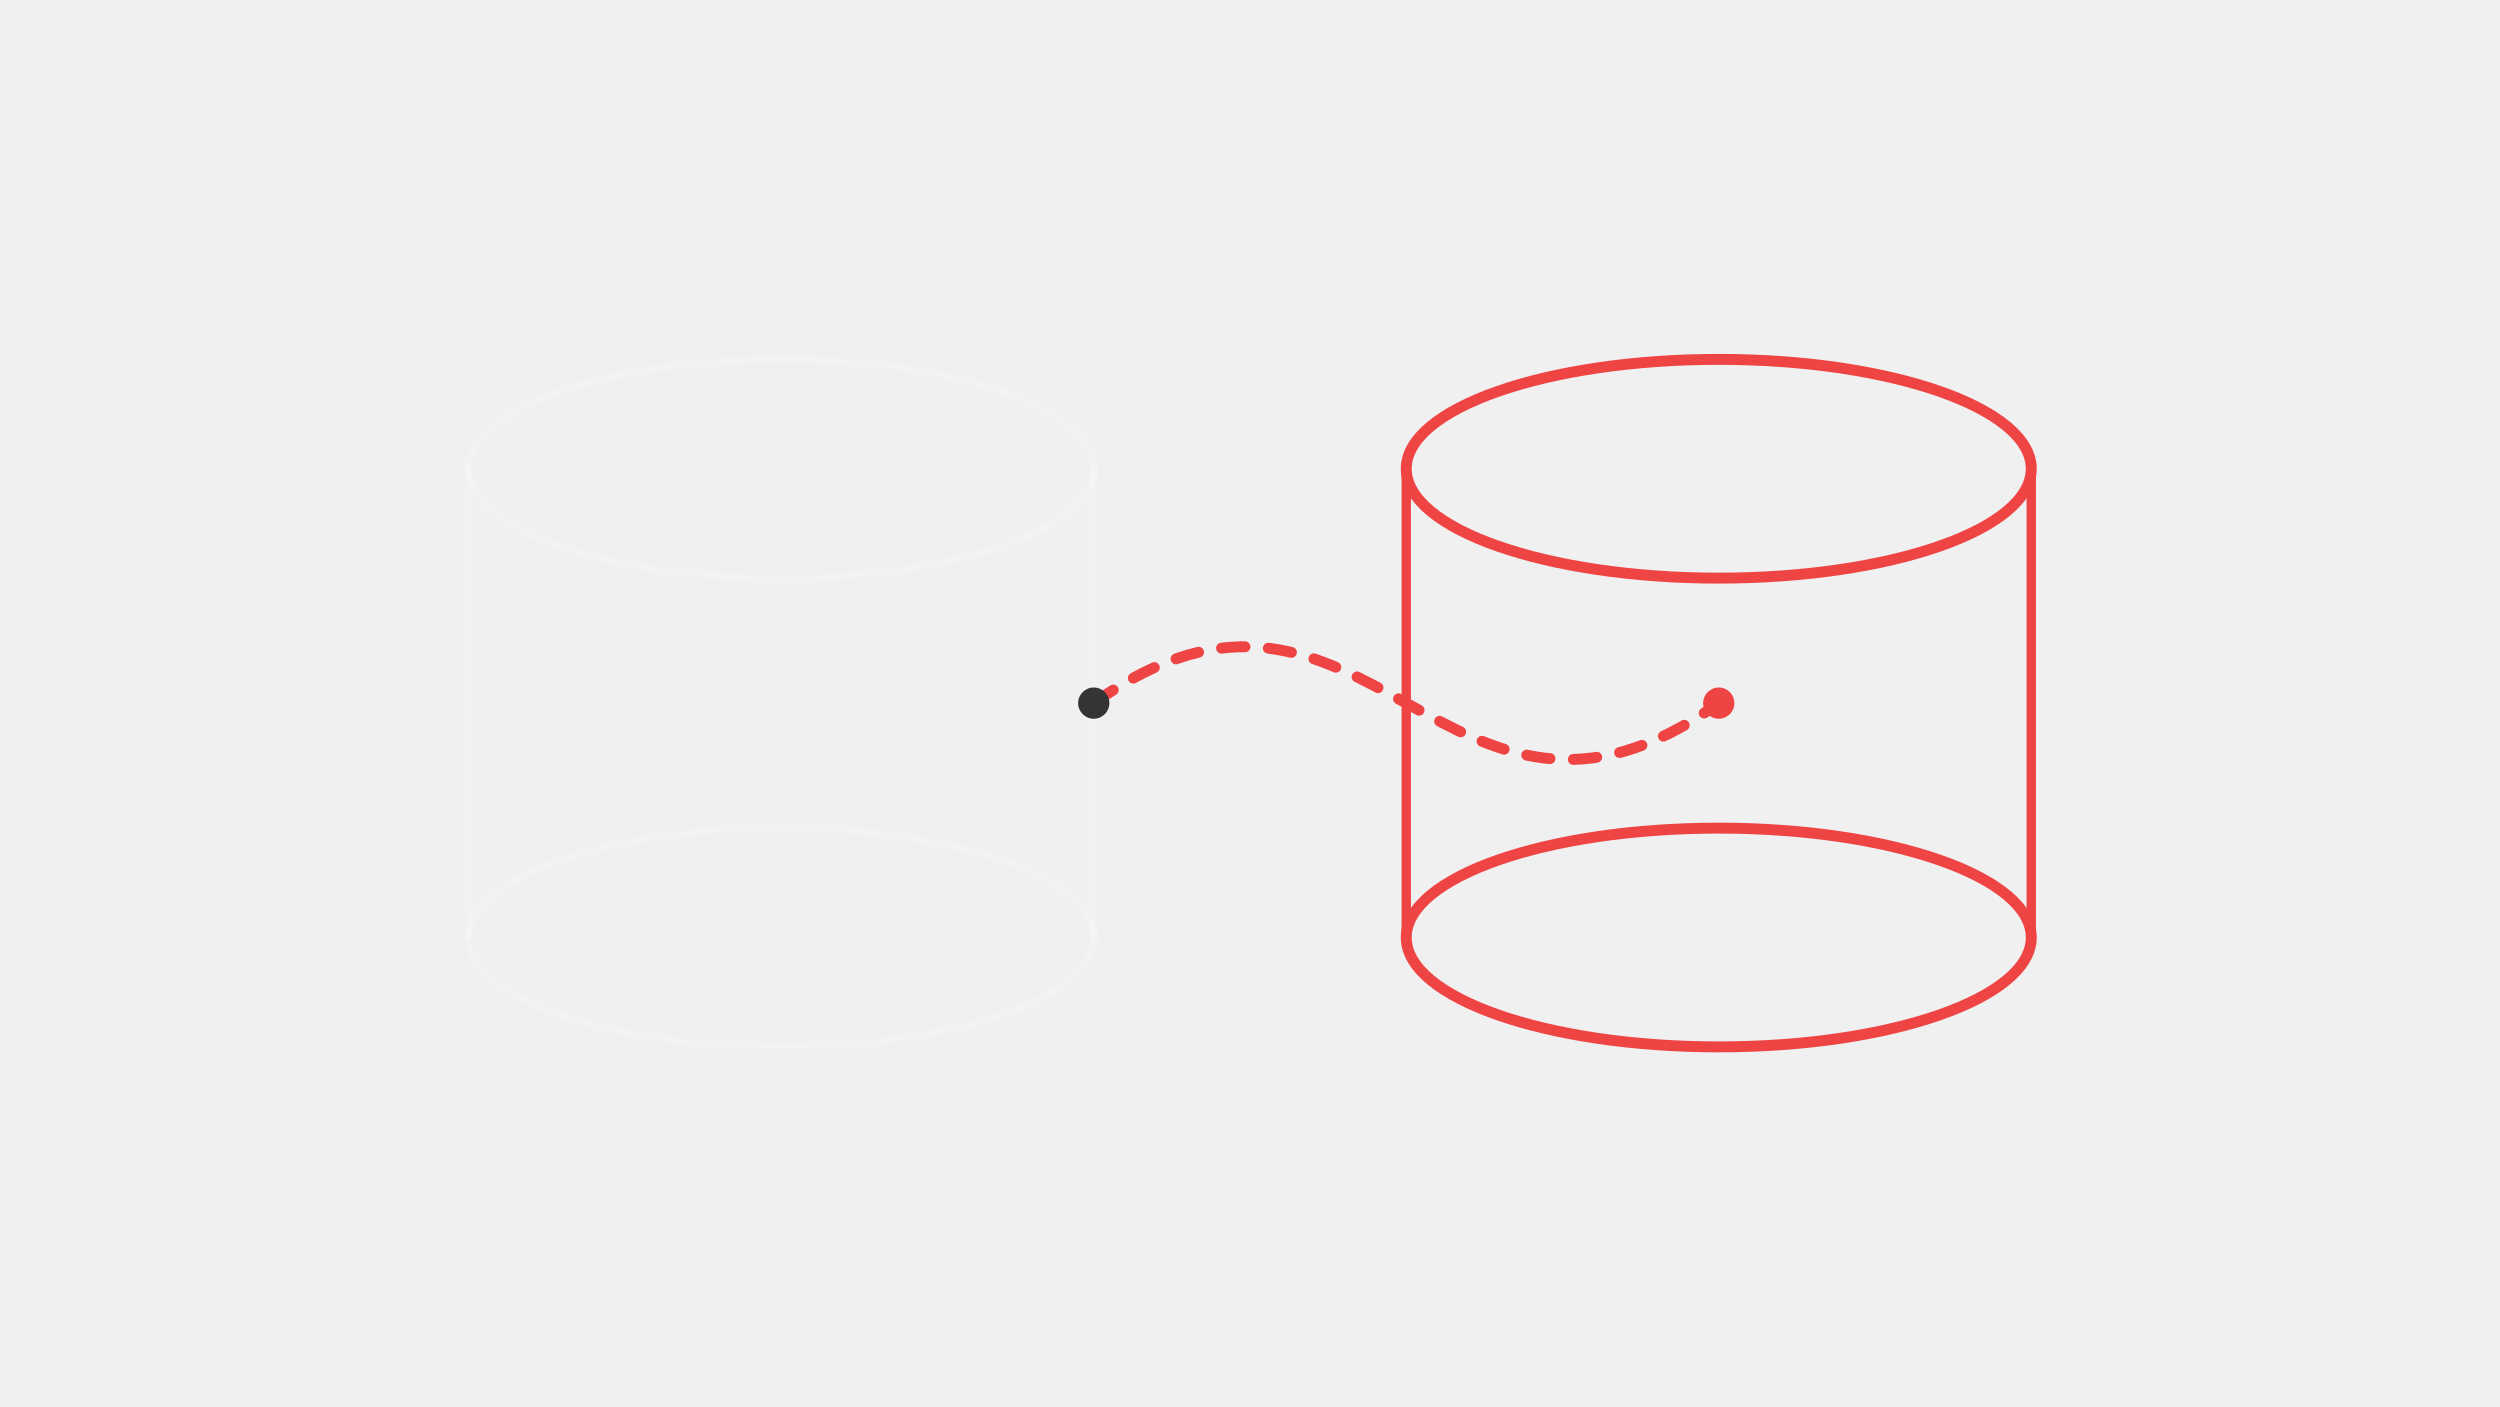
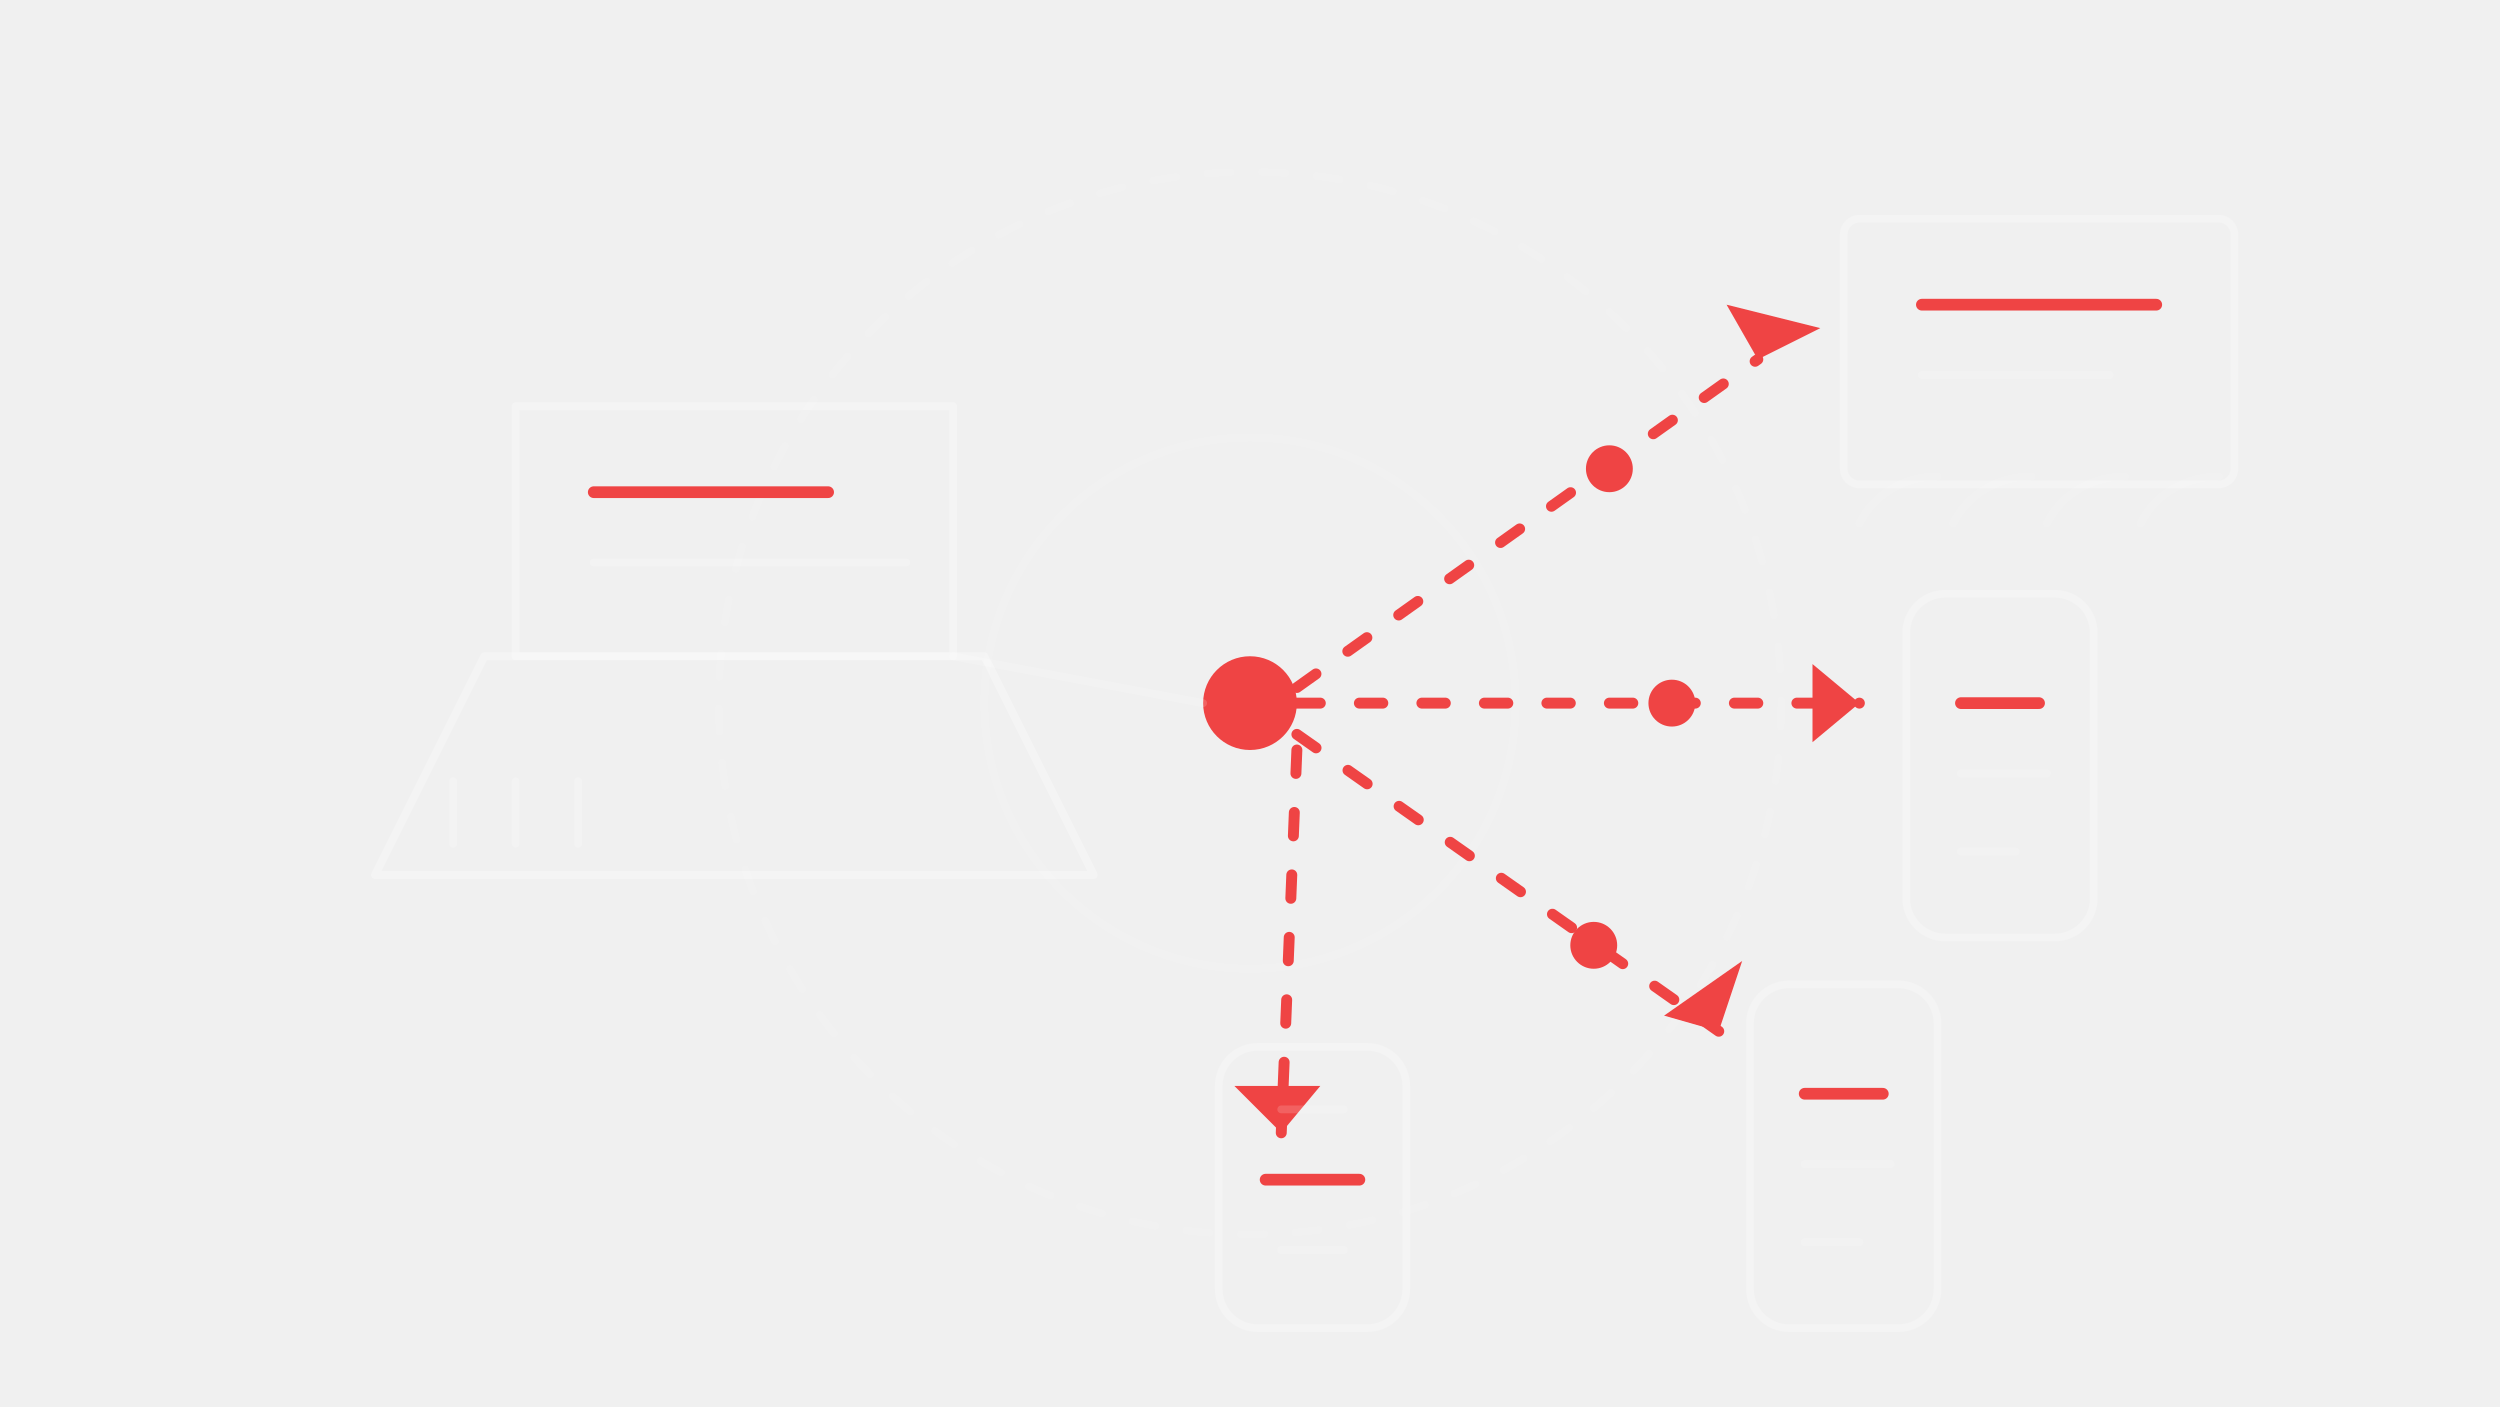
<svg xmlns="http://www.w3.org/2000/svg" width="320" height="180" viewBox="0 0 320 180" fill="none">
-   <path d="M100 74C122.091 74 140 67.732 140 60C140 52.268 122.091 46 100 46C77.909 46 60 52.268 60 60C60 67.732 77.909 74 100 74Z" stroke="white" stroke-opacity="0.12" stroke-linecap="round" stroke-linejoin="round" />
-   <path d="M60 60V120" stroke="white" stroke-opacity="0.12" stroke-linecap="round" stroke-linejoin="round" />
-   <path d="M140 60V120" stroke="white" stroke-opacity="0.12" stroke-linecap="round" stroke-linejoin="round" />
-   <path d="M100 134C122.091 134 140 127.732 140 120C140 112.268 122.091 106 100 106C77.909 106 60 112.268 60 120C60 127.732 77.909 134 100 134Z" stroke="white" stroke-opacity="0.12" stroke-linecap="round" stroke-linejoin="round" />
-   <path d="M220 74C242.091 74 260 67.732 260 60C260 52.268 242.091 46 220 46C197.909 46 180 52.268 180 60C180 67.732 197.909 74 220 74Z" stroke="#EF4444" stroke-width="1.4" stroke-linecap="round" stroke-linejoin="round" />
-   <path d="M180 60V120" stroke="#EF4444" stroke-width="1.2" stroke-linecap="round" stroke-linejoin="round" />
-   <path d="M260 60V120" stroke="#EF4444" stroke-width="1.2" stroke-linecap="round" stroke-linejoin="round" />
-   <path d="M220 134C242.091 134 260 127.732 260 120C260 112.268 242.091 106 220 106C197.909 106 180 112.268 180 120C180 127.732 197.909 134 220 134Z" stroke="#EF4444" stroke-width="1.4" stroke-linecap="round" stroke-linejoin="round" />
-   <path d="M140 90C175 65 185 115 220 90" stroke="#EF4444" stroke-width="1.4" stroke-linecap="round" stroke-linejoin="round" stroke-dasharray="3 3" />
-   <path d="M140 92C141.105 92 142 91.105 142 90C142 88.895 141.105 88 140 88C138.895 88 138 88.895 138 90C138 91.105 138.895 92 140 92Z" fill="#343434" />
-   <path d="M220 92C221.105 92 222 91.105 222 90C222 88.895 221.105 88 220 88C218.895 88 218 88.895 218 90C218 91.105 218.895 92 220 92Z" fill="#EF4444" />
+   <g stroke-linecap="round" stroke-linejoin="round">
+     <circle cx="160" cy="90" r="34" stroke="white" stroke-opacity="0.08" />
+     <circle cx="160" cy="90" r="68" stroke="white" stroke-opacity="0.05" stroke-dasharray="3 4" />
+     <circle cx="160" cy="90" r="6" fill="#EF4444" />
+     <path d="M62 84H126L140 112H48L62 84Z" stroke="white" stroke-opacity="0.28" />
+     <path d="M66 52H122V84H66V52Z" stroke="white" stroke-opacity="0.28" />
+     <path d="M76 63H106" stroke="#EF4444" stroke-width="1.5" />
+     <path d="M76 72H116" stroke="white" stroke-opacity="0.18" />
+     <path d="M58 100V108M66 100V108M74 100V108" stroke="white" stroke-opacity="0.18" />
+     <path d="M122 84L154 90" stroke="white" stroke-opacity="0.16" />
+     <path d="M166 88L225 46" stroke="#EF4444" stroke-width="1.4" stroke-dasharray="3 5" />
+     <path d="M166 90H238" stroke="#EF4444" stroke-width="1.4" stroke-dasharray="3 5" />
+     <path d="M166 94L220 132" stroke="#EF4444" stroke-width="1.4" stroke-dasharray="3 5" />
+     <path d="M166 96L164 145" stroke="#EF4444" stroke-width="1.4" stroke-dasharray="3 5" />
+     <circle cx="206" cy="60" r="3" fill="#EF4444" />
+     <circle cx="214" cy="90" r="3" fill="#EF4444" />
+     <circle cx="204" cy="121" r="3" fill="#EF4444" />
+     <path d="M225 46L221 39L233 42L225 46Z" fill="#EF4444" />
+     <path d="M238 90L232 85V95L238 90Z" fill="#EF4444" />
+     <path d="M220 132L213 130L223 123L220 132Z" fill="#EF4444" />
+     <path d="M164 145L158 139L169 139L164 145Z" fill="#EF4444" />
+     <rect x="236" y="28" width="50" height="34" rx="2" stroke="white" stroke-opacity="0.24" />
+     <path d="M246 39H276" stroke="#EF4444" stroke-width="1.5" />
+     <path d="M246 48H270" stroke="white" stroke-opacity="0.16" />
+     <path d="M238 67C240 63 244 61 248 61M250 67C252 63 256 61 260 61M262 67C264 63 268 61 272 61M274 67C276 63 280 61 284 61" stroke="white" stroke-opacity="0.08" />
+     <rect x="244" y="76" width="24" height="44" rx="5" stroke="white" stroke-opacity="0.24" />
+     <path d="M251 90H261" stroke="#EF4444" stroke-width="1.5" />
+     <path d="M251 99H262M251 109H258" stroke="white" stroke-opacity="0.16" />
+     <rect x="224" y="126" width="24" height="44" rx="5" stroke="white" stroke-opacity="0.24" />
+     <path d="M231 140H241" stroke="#EF4444" stroke-width="1.5" />
+     <path d="M231 149H242M231 159H238" stroke="white" stroke-opacity="0.16" />
+     <rect x="156" y="134" width="24" height="36" rx="5" stroke="white" stroke-opacity="0.24" />
+     <path d="M162 151H174" stroke="#EF4444" stroke-width="1.5" />
+     <path d="M164 142H172M164 160H172" stroke="white" stroke-opacity="0.16" />
+   </g>
</svg>
